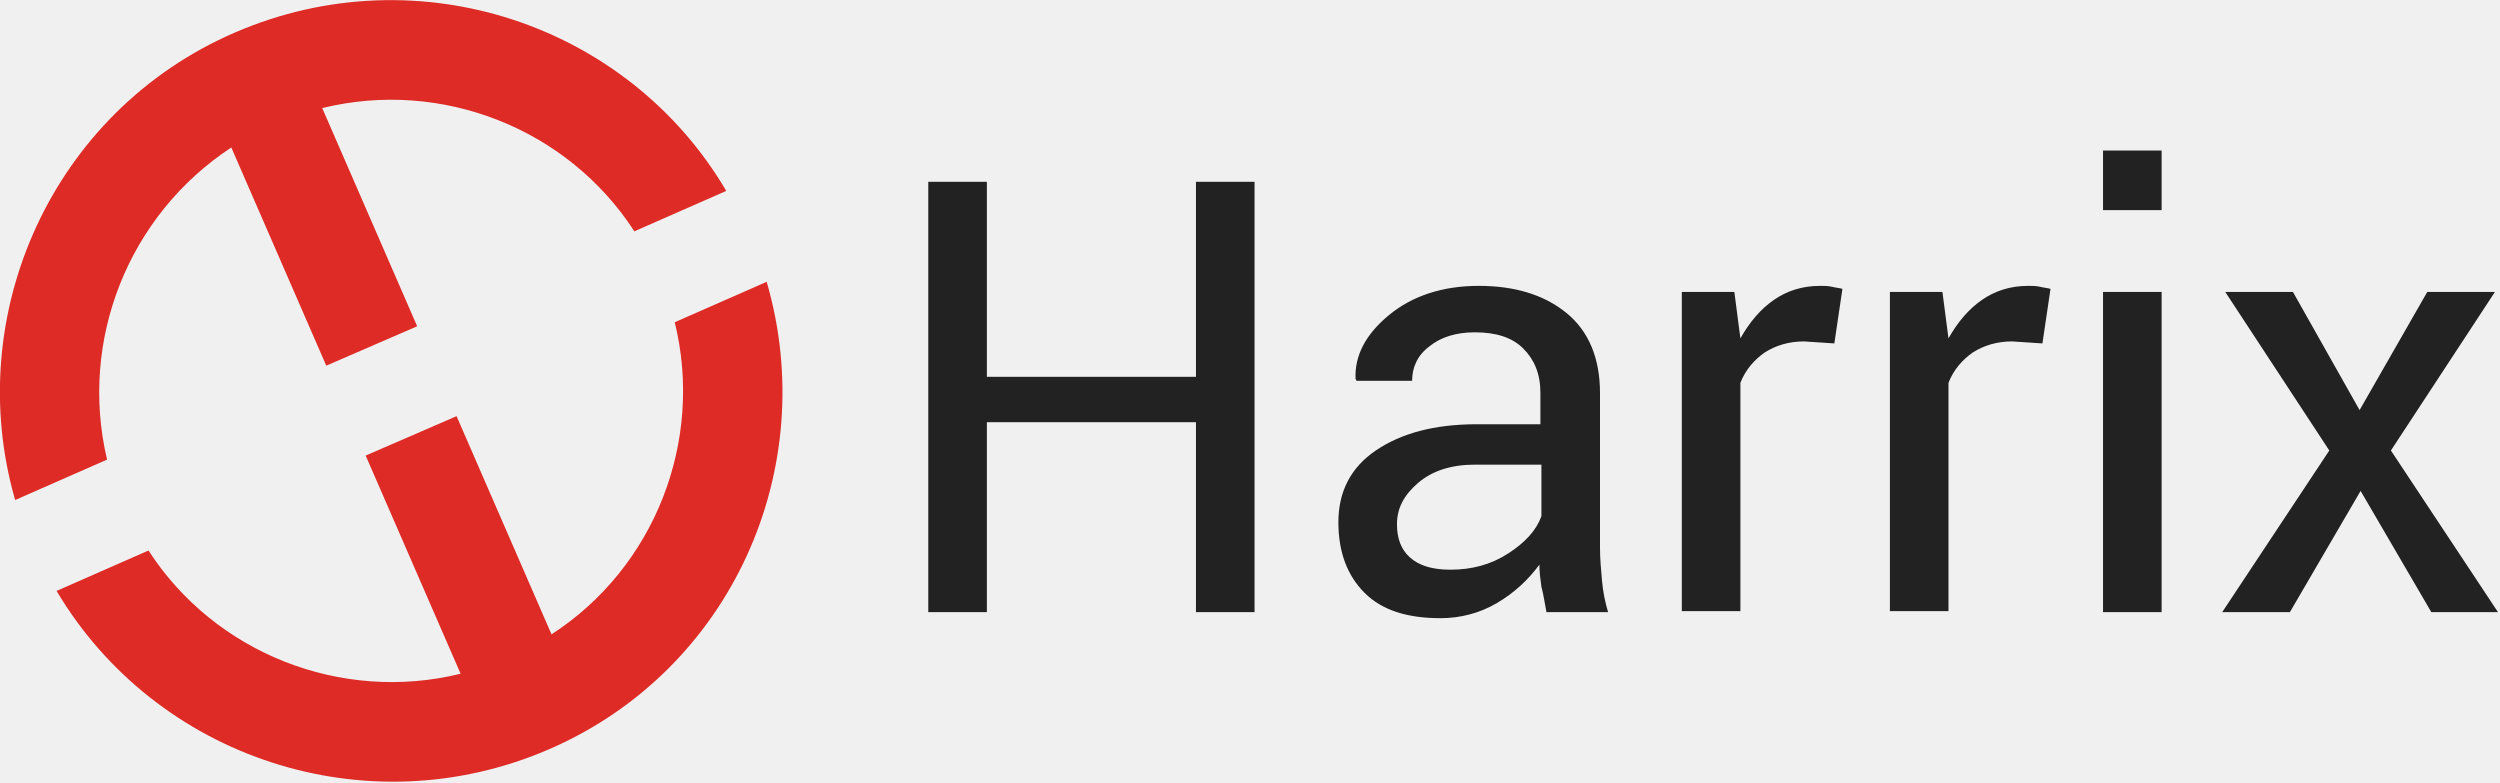
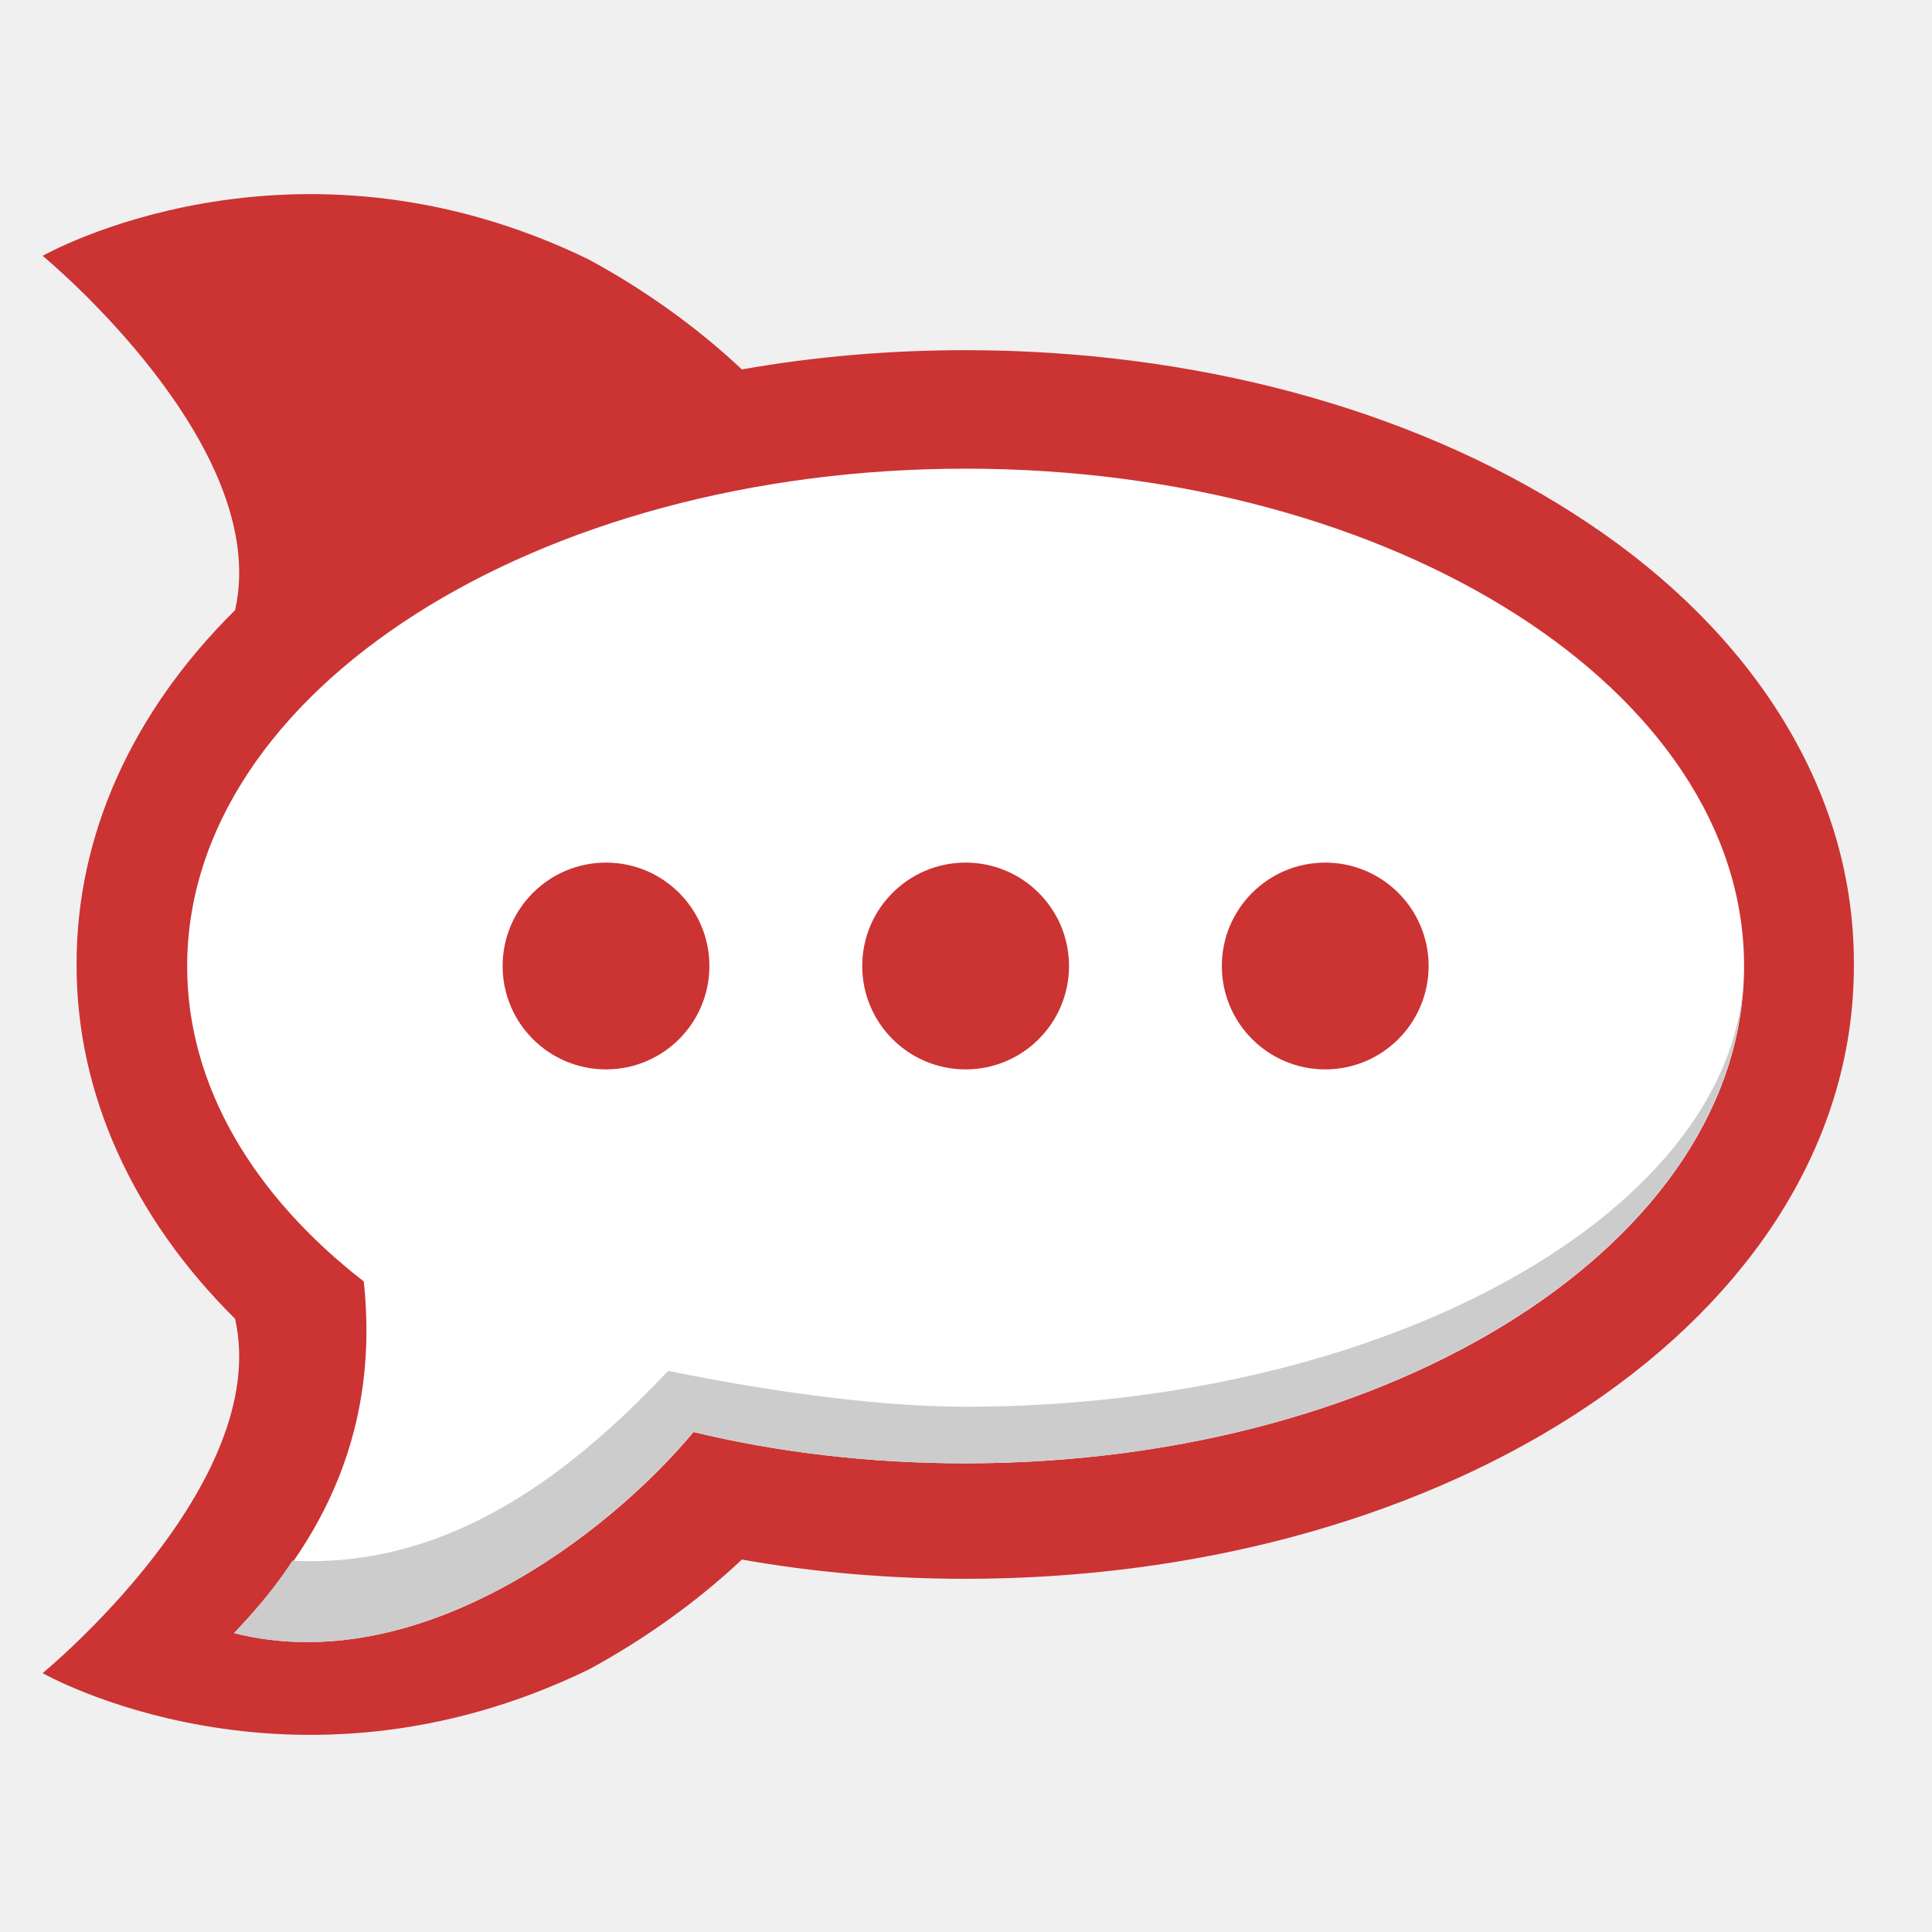
- <svg xmlns="http://www.w3.org/2000/svg" viewBox="0 0 247.5 77.5">
-   <path d="M124.2 60.6h-5.8V41.8H97.7v18.8h-5.8V18h5.8v19.3h20.7V18h5.8v42.6zm28.9 0c-.2-1-.3-1.8-.5-2.5-.1-.7-.2-1.5-.2-2.2-1.1 1.5-2.5 2.8-4.2 3.8s-3.6 1.5-5.6 1.5c-3.3 0-5.8-.8-7.5-2.5s-2.6-4-2.6-7 1.2-5.4 3.7-7.1c2.5-1.7 5.8-2.6 10-2.6h6.3v-3.1c0-1.9-.6-3.3-1.7-4.4-1.1-1.1-2.7-1.6-4.8-1.6-1.9 0-3.4.5-4.5 1.4-1.2.9-1.7 2.1-1.7 3.4h-5.5l-.1-.2c-.1-2.3 1-4.4 3.3-6.3 2.3-1.9 5.3-2.9 8.9-2.9 3.6 0 6.5.9 8.7 2.7s3.3 4.5 3.3 7.9v15.3c0 1.1.1 2.2.2 3.3s.3 2.1.6 3.1h-6.1zm-9.5-4.2c2.1 0 4-.5 5.7-1.6s2.8-2.3 3.3-3.7V46H146c-2.3 0-4.2.6-5.6 1.8-1.4 1.2-2.1 2.5-2.1 4.1 0 1.4.4 2.5 1.3 3.3.9.8 2.2 1.2 4 1.2zm38-22.4l-3-.2c-1.5 0-2.8.4-3.9 1.1-1 .7-1.9 1.7-2.4 3v22.6h-5.8V28.9h5.2l.6 4.6c.9-1.6 2-2.9 3.3-3.8s2.8-1.4 4.6-1.4c.4 0 .8 0 1.2.1s.7.1 1 .2l-.8 5.4zm20.6 0l-3-.2c-1.5 0-2.8.4-3.9 1.1-1 .7-1.9 1.7-2.4 3v22.6h-5.8V28.9h5.2l.6 4.6c.9-1.6 2-2.9 3.3-3.8s2.8-1.4 4.6-1.4c.4 0 .8 0 1.2.1s.7.1 1 .2l-.8 5.4zM214 20.8h-5.8v-5.9h5.8v5.9zm0 39.8h-5.8V28.9h5.8v31.7zm19.6-20l6.7-11.7h6.7l-10.3 15.7 10.6 16h-6.6l-7-12-7 12H220l10.6-16-10.3-15.7h6.7l6.6 11.7z" fill="#222" />
-   <path d="M22.9 14.6l9.4 21.6 9-3.9-9.4-21.6c11.8-2.9 24.3 2 30.9 12.2l9.1-4C62.2 2.4 41.4-4.6 23.3 3.2S-3.8 31.1 1.5 49.5l9.1-4c-2.8-11.8 2.1-24.2 12.3-30.9zm53 13.3l-9.1 4c2.9 11.8-2 24.3-12.2 30.9l-9.4-21.6-9 3.9 9.4 21.6c-11.8 2.9-24.3-2-30.9-12.2l-9.1 4C15.4 75 36.2 82 54.3 74.2s27-27.8 21.6-46.3z" fill="#DE2B26" />
+ <svg xmlns="http://www.w3.org/2000/svg" version="1.1" id="Layer_5" x="0px" y="0px" width="512px" height="512px" viewBox="0 0 512 512" enable-background="new 0 0 512 512" xml:space="preserve">
+   <path fill="#CC3333" d="M491.3,255.3c0-24.1-7.2-47.2-21.4-68.7c-12.8-19.3-30.7-36.4-53.2-50.7c-43.5-27.8-100.6-43.1-160.9-43.1  c-20.1,0-40,1.7-59.2,5.1c-11.9-11.2-25.9-21.2-40.7-29.2c-79-38.3-144.6-0.9-144.6-0.9s60.9,50.1,51,93.9c-27.3,27-42,59.6-42,93.6  c0,0.1,0,0.2,0,0.3c0,0.1,0,0.2,0,0.3c0,33.9,14.8,66.6,42,93.6c9.9,43.9-51,93.9-51,93.9s65.5,37.4,144.6-0.9  c14.8-8,28.8-18,40.7-29.2c19.2,3.4,39.1,5.1,59.2,5.1c60.3,0,117.4-15.3,160.9-43.1c22.5-14.4,40.4-31.5,53.2-50.7  c14.2-21.5,21.4-44.6,21.4-68.7c0-0.1,0-0.2,0-0.3C491.3,255.6,491.3,255.4,491.3,255.3z" />
+   <path fill="#FFFFFF" d="M255.9,124.2c113.9,0,206.3,59,206.3,131.8c0,72.8-92.4,131.8-206.3,131.8c-25.4,0-49.7-2.9-72.1-8.3  c-22.8,27.4-73,65.6-121.7,53.3c15.9-17,39.4-45.8,34.3-93.2c-29.2-22.7-46.8-51.8-46.8-83.5C49.6,183.2,142,124.2,255.9,124.2" />
+   <g>
+     <g>
+       <circle fill="#CC3333" cx="255.9" cy="256" r="27.4" />
+     </g>
+     <g>
+       <circle fill="#CC3333" cx="351.2" cy="256" r="27.4" />
+     </g>
+     <g>
+       <circle fill="#CC3333" cx="160.6" cy="256" r="27.4" />
+     </g>
+   </g>
+   <g>
+     <path fill="#CCCCCC" d="M255.8,372.8c-25.4,0-56.2-4.9-78.7-9.5c-20.1,21-53.7,52.7-99.6,50.3c-5.7,8.6-10.2,13.5-15.5,19.2   c48.7,12.3,98.9-25.8,121.7-53.3c22.4,5.4,46.7,8.3,72.1,8.3c113,0,204.8-58.1,206.3-130C460.7,320.1,368.8,372.8,255.8,372.8z" />
+     <path fill="none" stroke="#000000" stroke-miterlimit="10" d="M172,350.9" />
+     <path fill="none" stroke="#000000" stroke-miterlimit="10" d="M200.4,422.9" />
+   </g>
</svg>
